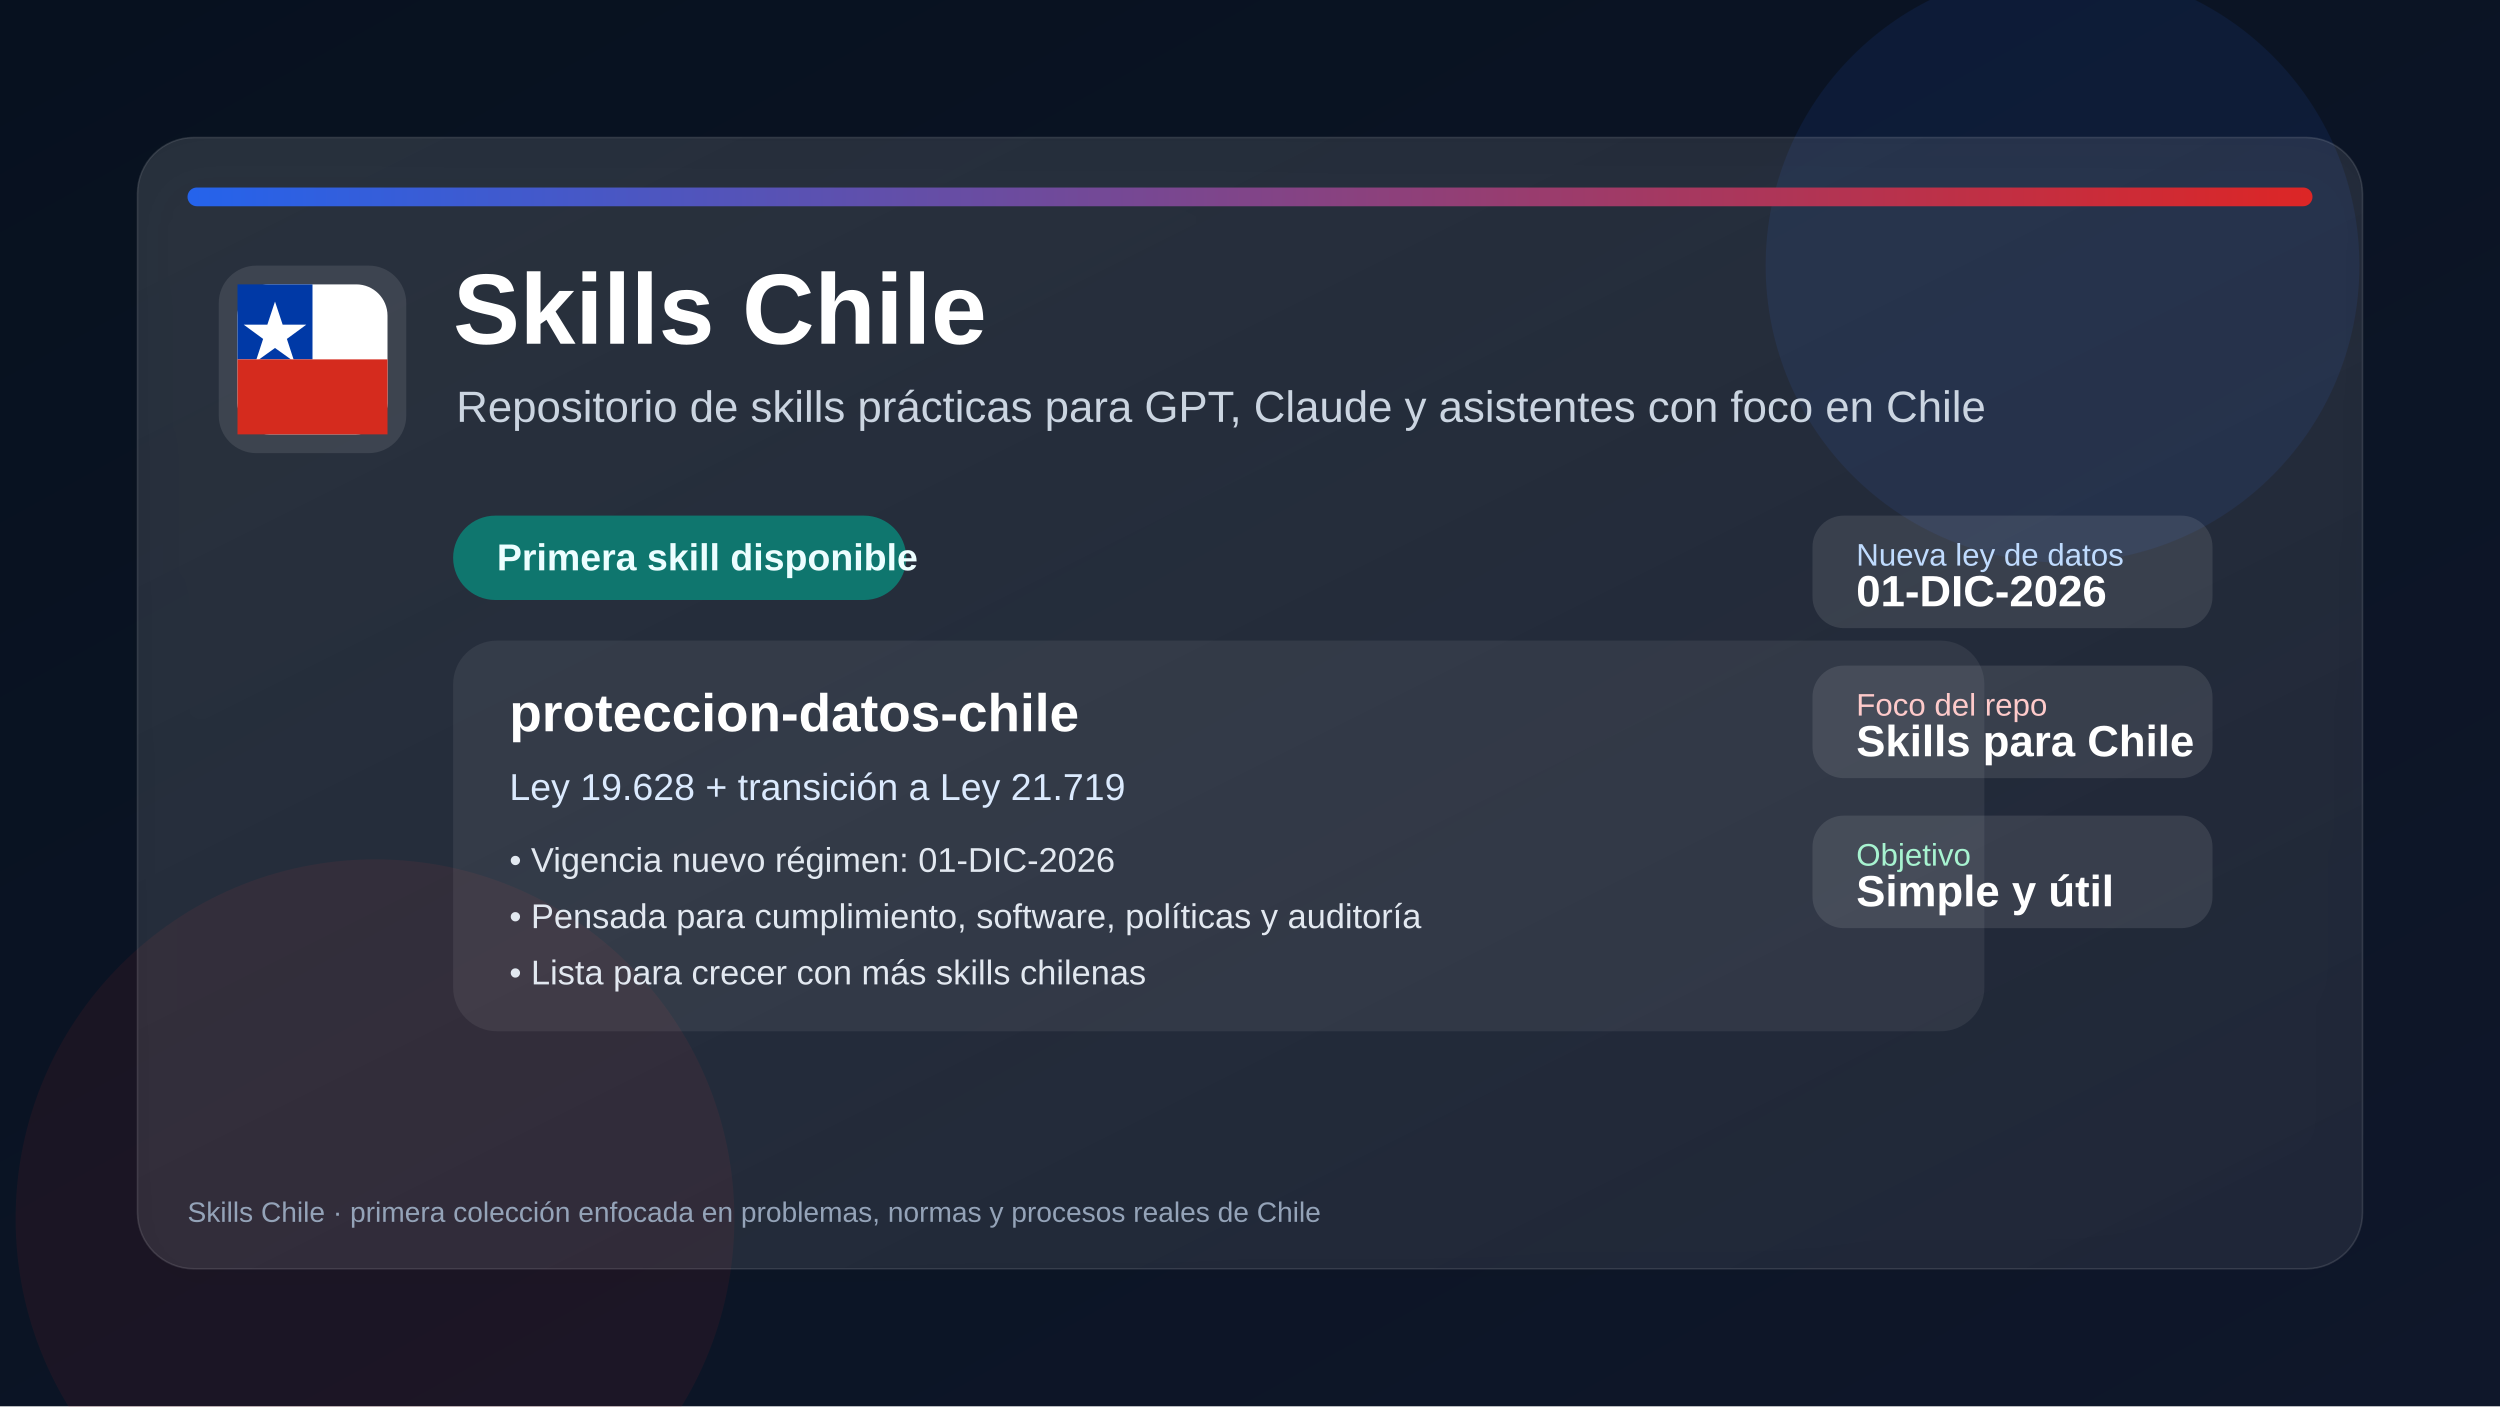
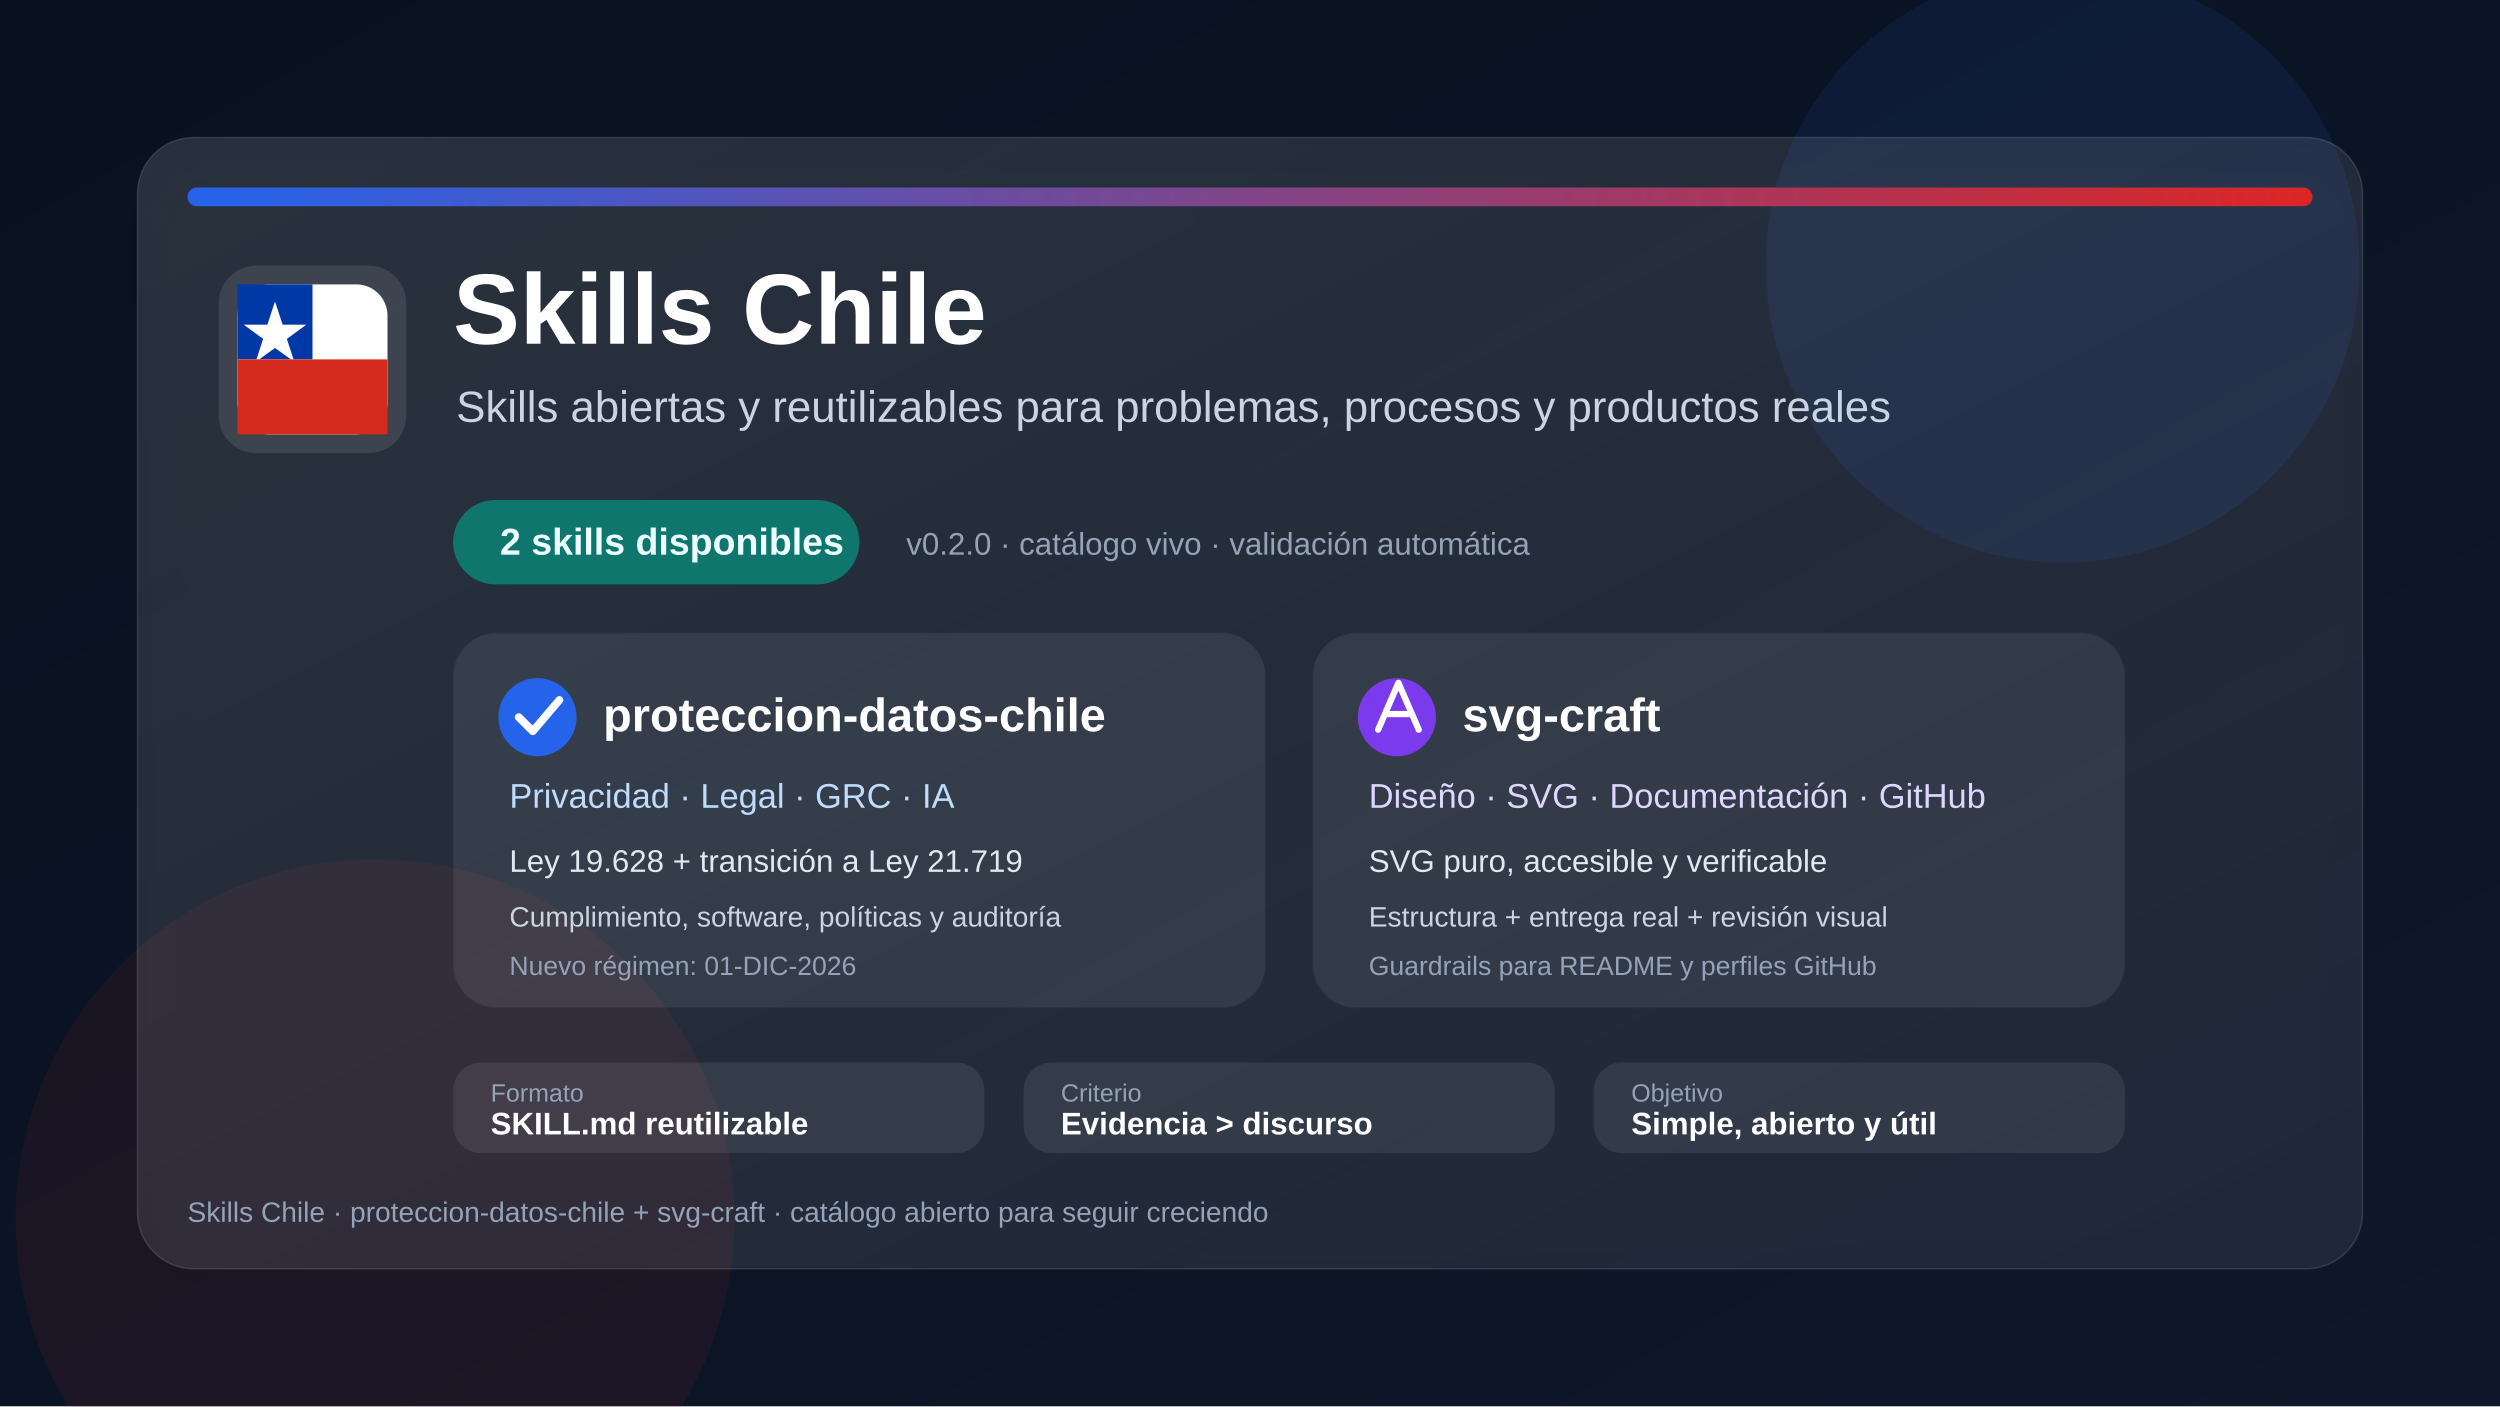
- <svg xmlns="http://www.w3.org/2000/svg" viewBox="0 0 1600 900" role="img" aria-labelledby="title desc">
+ <svg xmlns="http://www.w3.org/2000/svg" viewBox="0 0 1600 900" role="img" aria-labelledby="skillsChileTitle skillsChileDesc">
  <defs>
    <linearGradient id="bg" x1="0" y1="0" x2="1" y2="1">
      <stop offset="0%" stop-color="#07111f" />
      <stop offset="100%" stop-color="#0f172a" />
    </linearGradient>
    <linearGradient id="card" x1="0" y1="0" x2="1" y2="1">
      <stop offset="0%" stop-color="#ffffff" stop-opacity="0.12" />
      <stop offset="100%" stop-color="#ffffff" stop-opacity="0.06" />
    </linearGradient>
    <linearGradient id="accent" x1="0" y1="0" x2="1" y2="0">
      <stop offset="0%" stop-color="#2563eb" />
      <stop offset="100%" stop-color="#dc2626" />
    </linearGradient>
    <filter id="shadow" x="-20%" y="-20%" width="140%" height="140%">
      <feDropShadow dx="0" dy="12" stdDeviation="18" flood-color="#000000" flood-opacity="0.28" />
    </filter>
  </defs>
  <rect width="1600" height="900" fill="url(#bg)" />
  <circle cx="1320" cy="170" r="190" fill="#2563eb" opacity="0.10" />
  <circle cx="240" cy="780" r="230" fill="#dc2626" opacity="0.08" />
  <g filter="url(#shadow)">
-     <rect x="88" y="88" width="1424" height="724" rx="36" fill="url(#card)" stroke="rgba(255,255,255,0.12)" />
+     <rect x="88" y="88" width="1424" height="724" rx="36" fill="url(#card)" stroke="#ffffff" stroke-opacity="0.12" />
  </g>
  <rect x="120" y="120" width="1360" height="12" rx="6" fill="url(#accent)" />
  <g transform="translate(140 170)">
-     <rect x="0" y="0" width="120" height="120" rx="24" fill="#ffffff" opacity="0.10" />
+     <rect width="120" height="120" rx="24" fill="#ffffff" opacity="0.10" />
    <rect x="12" y="12" width="96" height="96" rx="20" fill="#ffffff" />
    <rect x="12" y="12" width="48" height="48" fill="#0039a6" />
    <path d="M36 23l4.9 14.8H56L43.6 46.9l4.8 14.7L36 52.7l-12.4 8.9 4.8-14.7L16 37.8h15.1z" fill="#ffffff" />
    <rect x="12" y="60" width="96" height="48" fill="#d52b1e" />
  </g>
  <text x="290" y="220" fill="#ffffff" font-size="64" font-family="Arial, Helvetica, sans-serif" font-weight="700">Skills Chile</text>
-   <text x="292" y="270" fill="#cbd5e1" font-size="28" font-family="Arial, Helvetica, sans-serif">Repositorio de skills prácticas para GPT, Claude y asistentes con foco en Chile</text>
-   <g transform="translate(290 330)">
-     <rect x="0" y="0" width="290" height="54" rx="27" fill="#0f766e" />
-     <text x="28" y="35" fill="#ecfeff" font-size="24" font-family="Arial, Helvetica, sans-serif" font-weight="700">Primera skill disponible</text>
+   <text x="292" y="270" fill="#cbd5e1" font-size="28" font-family="Arial, Helvetica, sans-serif">Skills abiertas y reutilizables para problemas, procesos y productos reales</text>
+   <g transform="translate(290 320)">
+     <rect width="260" height="54" rx="27" fill="#0f766e" />
+     <text x="30" y="35" fill="#ecfeff" font-size="24" font-family="Arial, Helvetica, sans-serif" font-weight="700">2 skills disponibles</text>
  </g>
-   <g transform="translate(290 410)">
-     <rect x="0" y="0" width="980" height="250" rx="28" fill="#ffffff" opacity="0.07" />
-     <text x="36" y="58" fill="#ffffff" font-size="34" font-family="Arial, Helvetica, sans-serif" font-weight="700">proteccion-datos-chile</text>
-     <text x="36" y="102" fill="#dbeafe" font-size="24" font-family="Arial, Helvetica, sans-serif">Ley 19.628 + transición a Ley 21.719</text>
-     <text x="36" y="148" fill="#e2e8f0" font-size="22" font-family="Arial, Helvetica, sans-serif">• Vigencia nuevo régimen: 01-DIC-2026</text>
-     <text x="36" y="184" fill="#e2e8f0" font-size="22" font-family="Arial, Helvetica, sans-serif">• Pensada para cumplimiento, software, políticas y auditoría</text>
-     <text x="36" y="220" fill="#e2e8f0" font-size="22" font-family="Arial, Helvetica, sans-serif">• Lista para crecer con más skills chilenas</text>
+   <text x="580" y="355" fill="#94a3b8" font-size="20" font-family="Arial, Helvetica, sans-serif">v0.2.0 · catálogo vivo · validación automática</text>
+   <g transform="translate(290 405)">
+     <rect width="520" height="240" rx="28" fill="#ffffff" opacity="0.075" stroke="#2563eb" stroke-opacity="0.45" />
+     <circle cx="54" cy="54" r="25" fill="#2563eb" />
+     <path d="M42 54l9 9 17-20" fill="none" stroke="#ffffff" stroke-width="5" stroke-linecap="round" stroke-linejoin="round" />
+     <text x="96" y="63" fill="#ffffff" font-size="30" font-family="Arial, Helvetica, sans-serif" font-weight="700">proteccion-datos-chile</text>
+     <text x="36" y="112" fill="#bfdbfe" font-size="22" font-family="Arial, Helvetica, sans-serif">Privacidad · Legal · GRC · IA</text>
+     <text x="36" y="153" fill="#e2e8f0" font-size="20" font-family="Arial, Helvetica, sans-serif">Ley 19.628 + transición a Ley 21.719</text>
+     <text x="36" y="188" fill="#cbd5e1" font-size="18" font-family="Arial, Helvetica, sans-serif">Cumplimiento, software, políticas y auditoría</text>
+     <text x="36" y="219" fill="#94a3b8" font-size="17" font-family="Arial, Helvetica, sans-serif">Nuevo régimen: 01-DIC-2026</text>
  </g>
-   <g transform="translate(1160 330)">
-     <rect x="0" y="0" width="256" height="72" rx="20" fill="#ffffff" opacity="0.10" />
-     <text x="28" y="32" fill="#bfdbfe" font-size="20" font-family="Arial, Helvetica, sans-serif">Nueva ley de datos</text>
-     <text x="28" y="58" fill="#ffffff" font-size="28" font-family="Arial, Helvetica, sans-serif" font-weight="700">01-DIC-2026</text>
+   <g transform="translate(840 405)">
+     <rect width="520" height="240" rx="28" fill="#ffffff" opacity="0.075" stroke="#7c3aed" stroke-opacity="0.55" />
+     <circle cx="54" cy="54" r="25" fill="#7c3aed" />
+     <path d="M42 62l13-30 13 30M47 52h16" fill="none" stroke="#ffffff" stroke-width="4" stroke-linecap="round" stroke-linejoin="round" />
+     <text x="96" y="63" fill="#ffffff" font-size="30" font-family="Arial, Helvetica, sans-serif" font-weight="700">svg-craft</text>
+     <text x="36" y="112" fill="#ddd6fe" font-size="22" font-family="Arial, Helvetica, sans-serif">Diseño · SVG · Documentación · GitHub</text>
+     <text x="36" y="153" fill="#e2e8f0" font-size="20" font-family="Arial, Helvetica, sans-serif">SVG puro, accesible y verificable</text>
+     <text x="36" y="188" fill="#cbd5e1" font-size="18" font-family="Arial, Helvetica, sans-serif">Estructura + entrega real + revisión visual</text>
+     <text x="36" y="219" fill="#94a3b8" font-size="17" font-family="Arial, Helvetica, sans-serif">Guardrails para README y perfiles GitHub</text>
  </g>
-   <g transform="translate(1160 426)">
-     <rect x="0" y="0" width="256" height="72" rx="20" fill="#ffffff" opacity="0.10" />
-     <text x="28" y="32" fill="#fecaca" font-size="20" font-family="Arial, Helvetica, sans-serif">Foco del repo</text>
-     <text x="28" y="58" fill="#ffffff" font-size="28" font-family="Arial, Helvetica, sans-serif" font-weight="700">Skills para Chile</text>
+   <g transform="translate(290 680)" font-family="Arial, Helvetica, sans-serif">
+     <rect width="340" height="58" rx="18" fill="#ffffff" opacity="0.08" />
+     <text x="24" y="25" fill="#94a3b8" font-size="16">Formato</text>
+     <text x="24" y="46" fill="#ffffff" font-size="20" font-weight="700">SKILL.md reutilizable</text>
+     <g transform="translate(365 0)">
+       <rect width="340" height="58" rx="18" fill="#ffffff" opacity="0.08" />
+       <text x="24" y="25" fill="#94a3b8" font-size="16">Criterio</text>
+       <text x="24" y="46" fill="#ffffff" font-size="20" font-weight="700">Evidencia &gt; discurso</text>
+     </g>
+     <g transform="translate(730 0)">
+       <rect width="340" height="58" rx="18" fill="#ffffff" opacity="0.08" />
+       <text x="24" y="25" fill="#94a3b8" font-size="16">Objetivo</text>
+       <text x="24" y="46" fill="#ffffff" font-size="20" font-weight="700">Simple, abierto y útil</text>
+     </g>
  </g>
-   <g transform="translate(1160 522)">
-     <rect x="0" y="0" width="256" height="72" rx="20" fill="#ffffff" opacity="0.10" />
-     <text x="28" y="32" fill="#a7f3d0" font-size="20" font-family="Arial, Helvetica, sans-serif">Objetivo</text>
-     <text x="28" y="58" fill="#ffffff" font-size="28" font-family="Arial, Helvetica, sans-serif" font-weight="700">Simple y útil</text>
-   </g>
-   <text x="120" y="782" fill="#94a3b8" font-size="18" font-family="Arial, Helvetica, sans-serif">Skills Chile · primera colección enfocada en problemas, normas y procesos reales de Chile</text>
+   <text x="120" y="782" fill="#94a3b8" font-size="18" font-family="Arial, Helvetica, sans-serif">Skills Chile · proteccion-datos-chile + svg-craft · catálogo abierto para seguir creciendo</text>
</svg>
